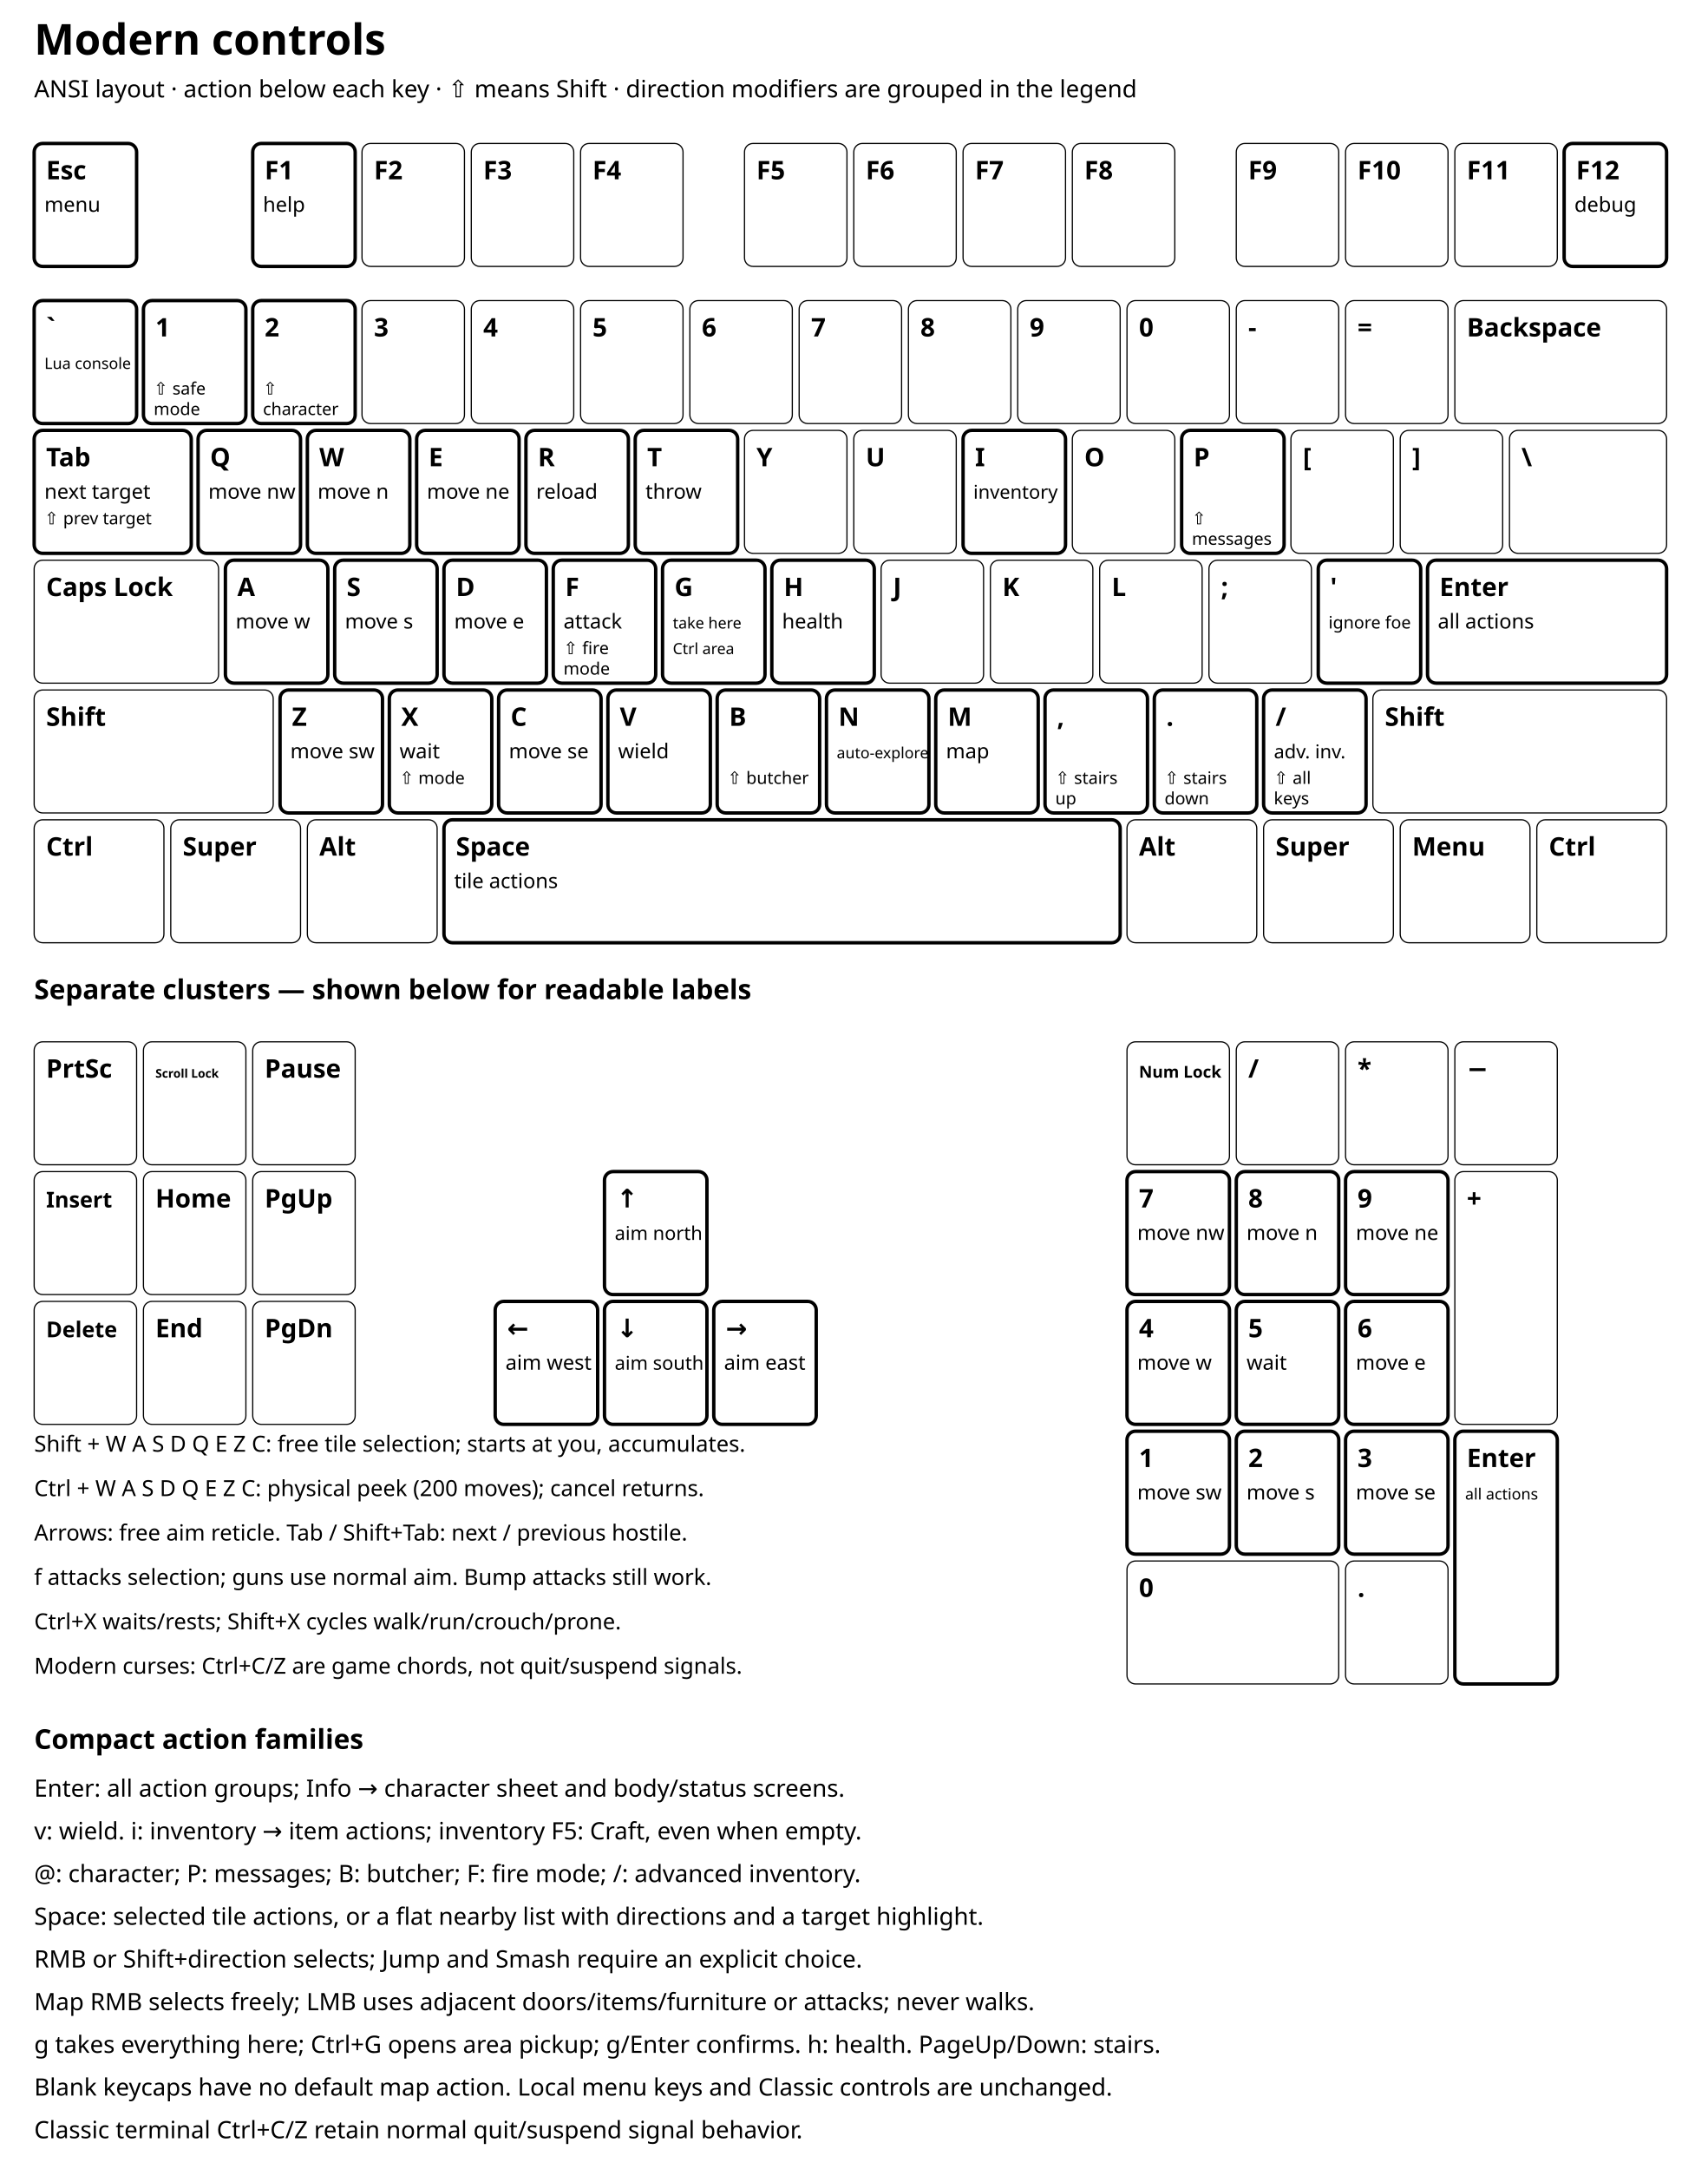
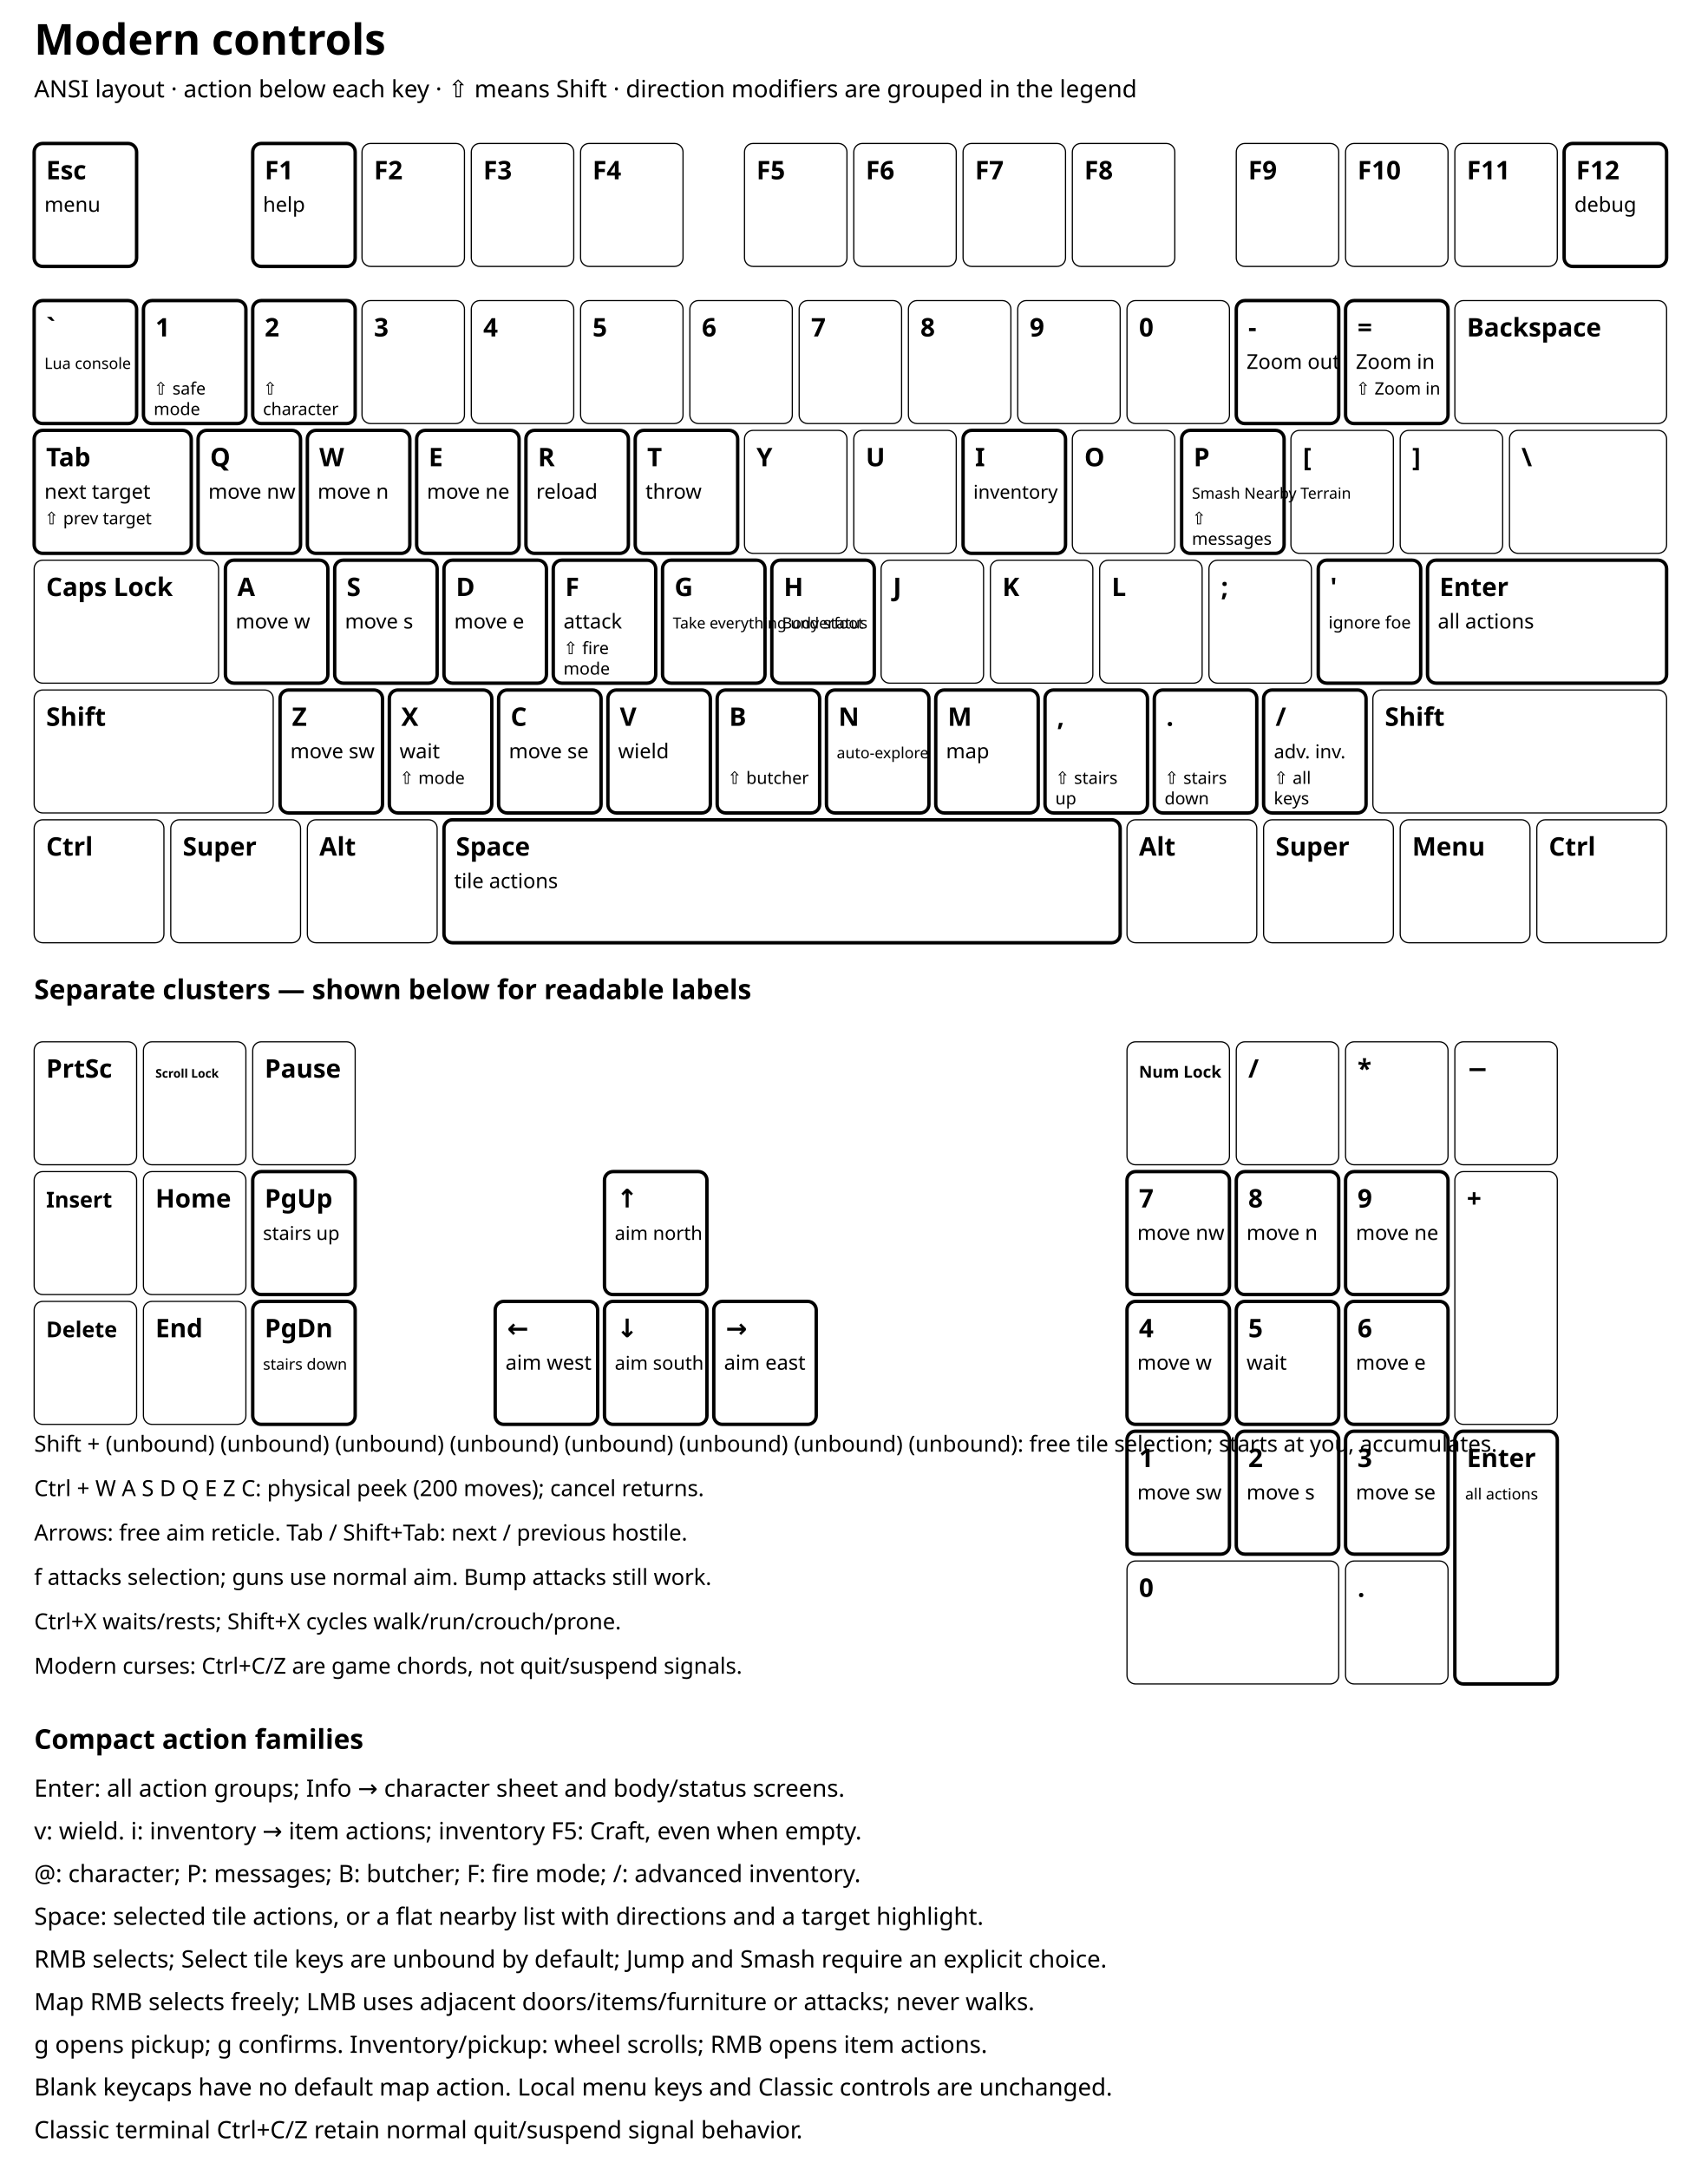
<svg xmlns="http://www.w3.org/2000/svg" width="1000" height="1270" viewBox="0 0 1000 1270" font-family="sans-serif" fill="currentColor">
  <text x="20" y="32" font-size="25" font-weight="700">Modern controls</text>
  <text x="20" y="57" font-size="14">ANSI layout · action below each key · ⇧ means Shift · direction modifiers are grouped in the legend</text>
  <g>
    <rect x="20" y="84" width="60" height="72" rx="5" fill="none" stroke="currentColor" stroke-width="2" />
    <text x="27" y="105" font-size="15.0" font-weight="700">Esc</text>
    <text x="26" y="124" font-size="12.0" fill="currentColor">menu</text>
  </g>
  <g>
    <rect x="148.0" y="84" width="60" height="72" rx="5" fill="none" stroke="currentColor" stroke-width="2" />
    <text x="155.0" y="105" font-size="15.0" font-weight="700">F1</text>
    <text x="154.0" y="124" font-size="12.0" fill="currentColor">help</text>
  </g>
  <g>
    <rect x="212.0" y="84" width="60" height="72" rx="5" fill="none" stroke="currentColor" stroke-width="0.7" />
    <text x="219.0" y="105" font-size="15.0" font-weight="700">F2</text>
  </g>
  <g>
    <rect x="276.0" y="84" width="60" height="72" rx="5" fill="none" stroke="currentColor" stroke-width="0.7" />
    <text x="283.0" y="105" font-size="15.0" font-weight="700">F3</text>
  </g>
  <g>
    <rect x="340.0" y="84" width="60" height="72" rx="5" fill="none" stroke="currentColor" stroke-width="0.7" />
    <text x="347.0" y="105" font-size="15.0" font-weight="700">F4</text>
  </g>
  <g>
    <rect x="436.0" y="84" width="60" height="72" rx="5" fill="none" stroke="currentColor" stroke-width="0.7" />
    <text x="443.0" y="105" font-size="15.0" font-weight="700">F5</text>
  </g>
  <g>
    <rect x="500.0" y="84" width="60" height="72" rx="5" fill="none" stroke="currentColor" stroke-width="0.7" />
    <text x="507.0" y="105" font-size="15.0" font-weight="700">F6</text>
  </g>
  <g>
    <rect x="564.0" y="84" width="60" height="72" rx="5" fill="none" stroke="currentColor" stroke-width="0.7" />
    <text x="571.0" y="105" font-size="15.0" font-weight="700">F7</text>
  </g>
  <g>
    <rect x="628.0" y="84" width="60" height="72" rx="5" fill="none" stroke="currentColor" stroke-width="0.7" />
    <text x="635.0" y="105" font-size="15.0" font-weight="700">F8</text>
  </g>
  <g>
    <rect x="724.0" y="84" width="60" height="72" rx="5" fill="none" stroke="currentColor" stroke-width="0.7" />
    <text x="731.0" y="105" font-size="15.0" font-weight="700">F9</text>
  </g>
  <g>
    <rect x="788.0" y="84" width="60" height="72" rx="5" fill="none" stroke="currentColor" stroke-width="0.7" />
    <text x="795.0" y="105" font-size="15.0" font-weight="700">F10</text>
  </g>
  <g>
    <rect x="852.0" y="84" width="60" height="72" rx="5" fill="none" stroke="currentColor" stroke-width="0.7" />
    <text x="859.0" y="105" font-size="15.0" font-weight="700">F11</text>
  </g>
  <g>
    <rect x="916.0" y="84" width="60" height="72" rx="5" fill="none" stroke="currentColor" stroke-width="2" />
    <text x="923.0" y="105" font-size="15.0" font-weight="700">F12</text>
    <text x="922.0" y="124" font-size="12.0" fill="currentColor">debug</text>
  </g>
  <g>
    <rect x="20" y="176" width="60" height="72" rx="5" fill="none" stroke="currentColor" stroke-width="2" />
    <text x="27" y="197" font-size="15.0" font-weight="700">`</text>
    <text x="26" y="216" font-size="9.1" fill="currentColor">Lua console</text>
  </g>
  <g>
    <rect x="84" y="176" width="60" height="72" rx="5" fill="none" stroke="currentColor" stroke-width="2" />
    <text x="91" y="197" font-size="15.0" font-weight="700">1</text>
    <text x="90" y="231" font-size="10" fill="var(--muted,currentColor)">⇧ safe</text>
    <text x="90" y="243" font-size="10" fill="var(--muted,currentColor)">mode</text>
  </g>
  <g>
    <rect x="148" y="176" width="60" height="72" rx="5" fill="none" stroke="currentColor" stroke-width="2" />
    <text x="155" y="197" font-size="15.0" font-weight="700">2</text>
    <text x="154" y="231" font-size="10" fill="var(--muted,currentColor)">⇧</text>
    <text x="154" y="243" font-size="10" fill="var(--muted,currentColor)">character</text>
  </g>
  <g>
    <rect x="212" y="176" width="60" height="72" rx="5" fill="none" stroke="currentColor" stroke-width="0.7" />
    <text x="219" y="197" font-size="15.0" font-weight="700">3</text>
  </g>
  <g>
    <rect x="276" y="176" width="60" height="72" rx="5" fill="none" stroke="currentColor" stroke-width="0.7" />
    <text x="283" y="197" font-size="15.0" font-weight="700">4</text>
  </g>
  <g>
    <rect x="340" y="176" width="60" height="72" rx="5" fill="none" stroke="currentColor" stroke-width="0.7" />
    <text x="347" y="197" font-size="15.0" font-weight="700">5</text>
  </g>
  <g>
    <rect x="404" y="176" width="60" height="72" rx="5" fill="none" stroke="currentColor" stroke-width="0.7" />
    <text x="411" y="197" font-size="15.0" font-weight="700">6</text>
  </g>
  <g>
    <rect x="468" y="176" width="60" height="72" rx="5" fill="none" stroke="currentColor" stroke-width="0.7" />
    <text x="475" y="197" font-size="15.0" font-weight="700">7</text>
  </g>
  <g>
    <rect x="532" y="176" width="60" height="72" rx="5" fill="none" stroke="currentColor" stroke-width="0.7" />
    <text x="539" y="197" font-size="15.0" font-weight="700">8</text>
  </g>
  <g>
    <rect x="596" y="176" width="60" height="72" rx="5" fill="none" stroke="currentColor" stroke-width="0.7" />
    <text x="603" y="197" font-size="15.0" font-weight="700">9</text>
  </g>
  <g>
    <rect x="660" y="176" width="60" height="72" rx="5" fill="none" stroke="currentColor" stroke-width="0.7" />
    <text x="667" y="197" font-size="15.0" font-weight="700">0</text>
  </g>
  <g>
-     <rect x="724" y="176" width="60" height="72" rx="5" fill="none" stroke="currentColor" stroke-width="0.7" />
+     <rect x="724" y="176" width="60" height="72" rx="5" fill="none" stroke="currentColor" stroke-width="2" />
    <text x="731" y="197" font-size="15.0" font-weight="700">-</text>
-   </g>
-   <g>
-     <rect x="788" y="176" width="60" height="72" rx="5" fill="none" stroke="currentColor" stroke-width="0.7" />
+     <text x="730" y="216" font-size="12.0" fill="currentColor">Zoom out</text>
+   </g>
+   <g>
+     <rect x="788" y="176" width="60" height="72" rx="5" fill="none" stroke="currentColor" stroke-width="2" />
    <text x="795" y="197" font-size="15.0" font-weight="700">=</text>
+     <text x="794" y="216" font-size="12.0" fill="currentColor">Zoom in</text>
+     <text x="794" y="231" font-size="10" fill="var(--muted,currentColor)">⇧ Zoom in</text>
  </g>
  <g>
    <rect x="852" y="176" width="124" height="72" rx="5" fill="none" stroke="currentColor" stroke-width="0.7" />
    <text x="859" y="197" font-size="15.0" font-weight="700">Backspace</text>
  </g>
  <g>
    <rect x="20" y="252" width="92.0" height="72" rx="5" fill="none" stroke="currentColor" stroke-width="2" />
    <text x="27" y="273" font-size="15.0" font-weight="700">Tab</text>
    <text x="26" y="292" font-size="12.0" fill="currentColor">next target</text>
    <text x="26" y="307" font-size="10" fill="var(--muted,currentColor)">⇧ prev target</text>
  </g>
  <g>
    <rect x="116.0" y="252" width="60" height="72" rx="5" fill="none" stroke="currentColor" stroke-width="2" />
    <text x="123.0" y="273" font-size="15.0" font-weight="700">Q</text>
    <text x="122.0" y="292" font-size="12.0" fill="currentColor">move nw</text>
  </g>
  <g>
    <rect x="180.0" y="252" width="60" height="72" rx="5" fill="none" stroke="currentColor" stroke-width="2" />
    <text x="187.0" y="273" font-size="15.0" font-weight="700">W</text>
    <text x="186.0" y="292" font-size="12.0" fill="currentColor">move n</text>
  </g>
  <g>
    <rect x="244.0" y="252" width="60" height="72" rx="5" fill="none" stroke="currentColor" stroke-width="2" />
    <text x="251.0" y="273" font-size="15.0" font-weight="700">E</text>
    <text x="250.0" y="292" font-size="12.0" fill="currentColor">move ne</text>
  </g>
  <g>
    <rect x="308.0" y="252" width="60" height="72" rx="5" fill="none" stroke="currentColor" stroke-width="2" />
    <text x="315.0" y="273" font-size="15.0" font-weight="700">R</text>
    <text x="314.0" y="292" font-size="12.0" fill="currentColor">reload</text>
  </g>
  <g>
    <rect x="372.0" y="252" width="60" height="72" rx="5" fill="none" stroke="currentColor" stroke-width="2" />
    <text x="379.0" y="273" font-size="15.0" font-weight="700">T</text>
    <text x="378.0" y="292" font-size="12.0" fill="currentColor">throw</text>
  </g>
  <g>
    <rect x="436.0" y="252" width="60" height="72" rx="5" fill="none" stroke="currentColor" stroke-width="0.7" />
    <text x="443.0" y="273" font-size="15.0" font-weight="700">Y</text>
  </g>
  <g>
    <rect x="500.0" y="252" width="60" height="72" rx="5" fill="none" stroke="currentColor" stroke-width="0.7" />
    <text x="507.0" y="273" font-size="15.0" font-weight="700">U</text>
  </g>
  <g>
    <rect x="564.0" y="252" width="60" height="72" rx="5" fill="none" stroke="currentColor" stroke-width="2" />
    <text x="571.0" y="273" font-size="15.0" font-weight="700">I</text>
    <text x="570.0" y="292" font-size="11.1" fill="currentColor">inventory</text>
  </g>
  <g>
    <rect x="628.0" y="252" width="60" height="72" rx="5" fill="none" stroke="currentColor" stroke-width="0.7" />
    <text x="635.0" y="273" font-size="15.0" font-weight="700">O</text>
  </g>
  <g>
    <rect x="692.0" y="252" width="60" height="72" rx="5" fill="none" stroke="currentColor" stroke-width="2" />
    <text x="699.0" y="273" font-size="15.0" font-weight="700">P</text>
+     <text x="698.0" y="292" font-size="9.0" fill="currentColor">Smash Nearby Terrain</text>
    <text x="698.0" y="307" font-size="10" fill="var(--muted,currentColor)">⇧</text>
    <text x="698.0" y="319" font-size="10" fill="var(--muted,currentColor)">messages</text>
  </g>
  <g>
    <rect x="756.0" y="252" width="60" height="72" rx="5" fill="none" stroke="currentColor" stroke-width="0.7" />
    <text x="763.0" y="273" font-size="15.0" font-weight="700">[</text>
  </g>
  <g>
    <rect x="820.0" y="252" width="60" height="72" rx="5" fill="none" stroke="currentColor" stroke-width="0.7" />
    <text x="827.0" y="273" font-size="15.0" font-weight="700">]</text>
  </g>
  <g>
    <rect x="884.0" y="252" width="92.0" height="72" rx="5" fill="none" stroke="currentColor" stroke-width="0.7" />
    <text x="891.0" y="273" font-size="15.0" font-weight="700">\</text>
  </g>
  <g>
    <rect x="20" y="328" width="108.0" height="72" rx="5" fill="none" stroke="currentColor" stroke-width="0.7" />
    <text x="27" y="349" font-size="15.0" font-weight="700">Caps Lock</text>
  </g>
  <g>
    <rect x="132.0" y="328" width="60" height="72" rx="5" fill="none" stroke="currentColor" stroke-width="2" />
    <text x="139.0" y="349" font-size="15.0" font-weight="700">A</text>
    <text x="138.0" y="368" font-size="12.0" fill="currentColor">move w</text>
  </g>
  <g>
    <rect x="196.0" y="328" width="60" height="72" rx="5" fill="none" stroke="currentColor" stroke-width="2" />
    <text x="203.0" y="349" font-size="15.0" font-weight="700">S</text>
    <text x="202.0" y="368" font-size="12.0" fill="currentColor">move s</text>
  </g>
  <g>
    <rect x="260.0" y="328" width="60" height="72" rx="5" fill="none" stroke="currentColor" stroke-width="2" />
    <text x="267.0" y="349" font-size="15.0" font-weight="700">D</text>
    <text x="266.0" y="368" font-size="12.0" fill="currentColor">move e</text>
  </g>
  <g>
    <rect x="324.0" y="328" width="60" height="72" rx="5" fill="none" stroke="currentColor" stroke-width="2" />
    <text x="331.0" y="349" font-size="15.0" font-weight="700">F</text>
    <text x="330.0" y="368" font-size="12.0" fill="currentColor">attack</text>
    <text x="330.0" y="383" font-size="10" fill="var(--muted,currentColor)">⇧ fire</text>
    <text x="330.0" y="395" font-size="10" fill="var(--muted,currentColor)">mode</text>
  </g>
  <g>
    <rect x="388.0" y="328" width="60" height="72" rx="5" fill="none" stroke="currentColor" stroke-width="2" />
    <text x="395.0" y="349" font-size="15.0" font-weight="700">G</text>
-     <text x="394.0" y="368" font-size="9.1" fill="currentColor">take here</text>
-     <text x="394.0" y="383" font-size="9" fill="var(--muted,currentColor)">Ctrl area</text>
+     <text x="394.0" y="368" font-size="9.0" fill="currentColor">Take everything underfoot</text>
  </g>
  <g>
    <rect x="452.0" y="328" width="60" height="72" rx="5" fill="none" stroke="currentColor" stroke-width="2" />
    <text x="459.0" y="349" font-size="15.0" font-weight="700">H</text>
-     <text x="458.0" y="368" font-size="12.0" fill="currentColor">health</text>
+     <text x="458.0" y="368" font-size="9.1" fill="currentColor">Body status</text>
  </g>
  <g>
    <rect x="516.0" y="328" width="60" height="72" rx="5" fill="none" stroke="currentColor" stroke-width="0.7" />
    <text x="523.0" y="349" font-size="15.0" font-weight="700">J</text>
  </g>
  <g>
    <rect x="580.0" y="328" width="60" height="72" rx="5" fill="none" stroke="currentColor" stroke-width="0.7" />
    <text x="587.0" y="349" font-size="15.0" font-weight="700">K</text>
  </g>
  <g>
    <rect x="644.0" y="328" width="60" height="72" rx="5" fill="none" stroke="currentColor" stroke-width="0.7" />
    <text x="651.0" y="349" font-size="15.0" font-weight="700">L</text>
  </g>
  <g>
    <rect x="708.0" y="328" width="60" height="72" rx="5" fill="none" stroke="currentColor" stroke-width="0.7" />
    <text x="715.0" y="349" font-size="15.0" font-weight="700">;</text>
  </g>
  <g>
    <rect x="772.0" y="328" width="60" height="72" rx="5" fill="none" stroke="currentColor" stroke-width="2" />
    <text x="779.0" y="349" font-size="15.0" font-weight="700">'</text>
    <text x="778.0" y="368" font-size="10.0" fill="currentColor">ignore foe</text>
  </g>
  <g>
    <rect x="836.0" y="328" width="140.0" height="72" rx="5" fill="none" stroke="currentColor" stroke-width="2" />
    <text x="843.0" y="349" font-size="15.0" font-weight="700">Enter</text>
    <text x="842.0" y="368" font-size="12.0" fill="currentColor">all actions</text>
  </g>
  <g>
    <rect x="20" y="404" width="140.0" height="72" rx="5" fill="none" stroke="currentColor" stroke-width="0.7" />
    <text x="27" y="425" font-size="15.0" font-weight="700">Shift</text>
  </g>
  <g>
    <rect x="164.0" y="404" width="60" height="72" rx="5" fill="none" stroke="currentColor" stroke-width="2" />
    <text x="171.0" y="425" font-size="15.0" font-weight="700">Z</text>
    <text x="170.0" y="444" font-size="12.0" fill="currentColor">move sw</text>
  </g>
  <g>
    <rect x="228.0" y="404" width="60" height="72" rx="5" fill="none" stroke="currentColor" stroke-width="2" />
    <text x="235.0" y="425" font-size="15.0" font-weight="700">X</text>
    <text x="234.0" y="444" font-size="12.0" fill="currentColor">wait</text>
    <text x="234.0" y="459" font-size="10" fill="var(--muted,currentColor)">⇧ mode</text>
  </g>
  <g>
    <rect x="292.0" y="404" width="60" height="72" rx="5" fill="none" stroke="currentColor" stroke-width="2" />
    <text x="299.0" y="425" font-size="15.0" font-weight="700">C</text>
    <text x="298.0" y="444" font-size="12.0" fill="currentColor">move se</text>
  </g>
  <g>
    <rect x="356.0" y="404" width="60" height="72" rx="5" fill="none" stroke="currentColor" stroke-width="2" />
    <text x="363.0" y="425" font-size="15.0" font-weight="700">V</text>
    <text x="362.0" y="444" font-size="12.0" fill="currentColor">wield</text>
  </g>
  <g>
    <rect x="420.0" y="404" width="60" height="72" rx="5" fill="none" stroke="currentColor" stroke-width="2" />
    <text x="427.0" y="425" font-size="15.0" font-weight="700">B</text>
    <text x="426.0" y="459" font-size="10" fill="var(--muted,currentColor)">⇧ butcher</text>
  </g>
  <g>
    <rect x="484.0" y="404" width="60" height="72" rx="5" fill="none" stroke="currentColor" stroke-width="2" />
    <text x="491.0" y="425" font-size="15.0" font-weight="700">N</text>
    <text x="490.0" y="444" font-size="9.0" fill="currentColor">auto-explore</text>
  </g>
  <g>
    <rect x="548.0" y="404" width="60" height="72" rx="5" fill="none" stroke="currentColor" stroke-width="2" />
    <text x="555.0" y="425" font-size="15.0" font-weight="700">M</text>
    <text x="554.0" y="444" font-size="12.0" fill="currentColor">map</text>
  </g>
  <g>
    <rect x="612.0" y="404" width="60" height="72" rx="5" fill="none" stroke="currentColor" stroke-width="2" />
    <text x="619.0" y="425" font-size="15.0" font-weight="700">,</text>
    <text x="618.0" y="459" font-size="10" fill="var(--muted,currentColor)">⇧ stairs</text>
    <text x="618.0" y="471" font-size="10" fill="var(--muted,currentColor)">up</text>
  </g>
  <g>
    <rect x="676.0" y="404" width="60" height="72" rx="5" fill="none" stroke="currentColor" stroke-width="2" />
    <text x="683.0" y="425" font-size="15.0" font-weight="700">.</text>
    <text x="682.0" y="459" font-size="10" fill="var(--muted,currentColor)">⇧ stairs</text>
    <text x="682.0" y="471" font-size="10" fill="var(--muted,currentColor)">down</text>
  </g>
  <g>
    <rect x="740.0" y="404" width="60" height="72" rx="5" fill="none" stroke="currentColor" stroke-width="2" />
    <text x="747.0" y="425" font-size="15.0" font-weight="700">/</text>
    <text x="746.0" y="444" font-size="11.1" fill="currentColor">adv. inv.</text>
    <text x="746.0" y="459" font-size="10" fill="var(--muted,currentColor)">⇧ all</text>
    <text x="746.0" y="471" font-size="10" fill="var(--muted,currentColor)">keys</text>
  </g>
  <g>
    <rect x="804.0" y="404" width="172.0" height="72" rx="5" fill="none" stroke="currentColor" stroke-width="0.7" />
    <text x="811.0" y="425" font-size="15.0" font-weight="700">Shift</text>
  </g>
  <g>
    <rect x="20" y="480" width="76.0" height="72" rx="5" fill="none" stroke="currentColor" stroke-width="0.7" />
    <text x="27" y="501" font-size="15.0" font-weight="700">Ctrl</text>
  </g>
  <g>
    <rect x="100.0" y="480" width="76.0" height="72" rx="5" fill="none" stroke="currentColor" stroke-width="0.7" />
    <text x="107.0" y="501" font-size="15.0" font-weight="700">Super</text>
  </g>
  <g>
    <rect x="180.0" y="480" width="76.0" height="72" rx="5" fill="none" stroke="currentColor" stroke-width="0.7" />
    <text x="187.0" y="501" font-size="15.0" font-weight="700">Alt</text>
  </g>
  <g>
    <rect x="260.0" y="480" width="396.0" height="72" rx="5" fill="none" stroke="currentColor" stroke-width="2" />
    <text x="267.0" y="501" font-size="15.0" font-weight="700">Space</text>
    <text x="266.0" y="520" font-size="12.0" fill="currentColor">tile actions</text>
  </g>
  <g>
    <rect x="660.0" y="480" width="76.0" height="72" rx="5" fill="none" stroke="currentColor" stroke-width="0.7" />
    <text x="667.0" y="501" font-size="15.0" font-weight="700">Alt</text>
  </g>
  <g>
    <rect x="740.0" y="480" width="76.0" height="72" rx="5" fill="none" stroke="currentColor" stroke-width="0.7" />
    <text x="747.0" y="501" font-size="15.0" font-weight="700">Super</text>
  </g>
  <g>
    <rect x="820.0" y="480" width="76.0" height="72" rx="5" fill="none" stroke="currentColor" stroke-width="0.7" />
    <text x="827.0" y="501" font-size="15.0" font-weight="700">Menu</text>
  </g>
  <g>
    <rect x="900.0" y="480" width="76.0" height="72" rx="5" fill="none" stroke="currentColor" stroke-width="0.7" />
    <text x="907.0" y="501" font-size="15.0" font-weight="700">Ctrl</text>
  </g>
  <text x="20" y="585" font-size="16" font-weight="700">Separate clusters — shown below for readable labels</text>
  <g>
    <rect x="20" y="610" width="60" height="72" rx="5" fill="none" stroke="currentColor" stroke-width="0.7" />
    <text x="27" y="631" font-size="15.0" font-weight="700">PrtSc</text>
  </g>
  <g>
    <rect x="84" y="610" width="60" height="72" rx="5" fill="none" stroke="currentColor" stroke-width="0.7" />
    <text x="91" y="631" font-size="7.0" font-weight="700">Scroll Lock</text>
  </g>
  <g>
    <rect x="148" y="610" width="60" height="72" rx="5" fill="none" stroke="currentColor" stroke-width="0.7" />
    <text x="155" y="631" font-size="15.0" font-weight="700">Pause</text>
  </g>
  <g>
    <rect x="20" y="686" width="60" height="72" rx="5" fill="none" stroke="currentColor" stroke-width="0.7" />
    <text x="27" y="707" font-size="12.8" font-weight="700">Insert</text>
  </g>
  <g>
    <rect x="84" y="686" width="60" height="72" rx="5" fill="none" stroke="currentColor" stroke-width="0.7" />
    <text x="91" y="707" font-size="15.0" font-weight="700">Home</text>
  </g>
  <g>
-     <rect x="148" y="686" width="60" height="72" rx="5" fill="none" stroke="currentColor" stroke-width="0.7" />
+     <rect x="148" y="686" width="60" height="72" rx="5" fill="none" stroke="currentColor" stroke-width="2" />
    <text x="155" y="707" font-size="15.0" font-weight="700">PgUp</text>
+     <text x="154" y="726" font-size="11.1" fill="currentColor">stairs up</text>
  </g>
  <g>
    <rect x="20" y="762" width="60" height="72" rx="5" fill="none" stroke="currentColor" stroke-width="0.7" />
    <text x="27" y="783" font-size="12.8" font-weight="700">Delete</text>
  </g>
  <g>
    <rect x="84" y="762" width="60" height="72" rx="5" fill="none" stroke="currentColor" stroke-width="0.7" />
    <text x="91" y="783" font-size="15.0" font-weight="700">End</text>
  </g>
  <g>
-     <rect x="148" y="762" width="60" height="72" rx="5" fill="none" stroke="currentColor" stroke-width="0.7" />
+     <rect x="148" y="762" width="60" height="72" rx="5" fill="none" stroke="currentColor" stroke-width="2" />
    <text x="155" y="783" font-size="15.0" font-weight="700">PgDn</text>
+     <text x="154" y="802" font-size="9.1" fill="currentColor">stairs down</text>
  </g>
  <g>
    <rect x="354" y="686" width="60" height="72" rx="5" fill="none" stroke="currentColor" stroke-width="2" />
    <text x="361" y="707" font-size="15.0" font-weight="700">↑</text>
    <text x="360" y="726" font-size="11.1" fill="currentColor">aim north</text>
  </g>
  <g>
    <rect x="290" y="762" width="60" height="72" rx="5" fill="none" stroke="currentColor" stroke-width="2" />
    <text x="297" y="783" font-size="15.0" font-weight="700">←</text>
    <text x="296" y="802" font-size="12.0" fill="currentColor">aim west</text>
  </g>
  <g>
    <rect x="354" y="762" width="60" height="72" rx="5" fill="none" stroke="currentColor" stroke-width="2" />
    <text x="361" y="783" font-size="15.0" font-weight="700">↓</text>
    <text x="360" y="802" font-size="11.1" fill="currentColor">aim south</text>
  </g>
  <g>
    <rect x="418" y="762" width="60" height="72" rx="5" fill="none" stroke="currentColor" stroke-width="2" />
    <text x="425" y="783" font-size="15.0" font-weight="700">→</text>
    <text x="424" y="802" font-size="12.0" fill="currentColor">aim east</text>
  </g>
  <g>
    <rect x="660" y="610" width="60" height="72" rx="5" fill="none" stroke="currentColor" stroke-width="0.7" />
    <text x="667" y="631" font-size="9.6" font-weight="700">Num Lock</text>
  </g>
  <g>
    <rect x="724" y="610" width="60" height="72" rx="5" fill="none" stroke="currentColor" stroke-width="0.7" />
    <text x="731" y="631" font-size="15.0" font-weight="700">/</text>
  </g>
  <g>
    <rect x="788" y="610" width="60" height="72" rx="5" fill="none" stroke="currentColor" stroke-width="0.7" />
    <text x="795" y="631" font-size="15.0" font-weight="700">*</text>
  </g>
  <g>
    <rect x="852" y="610" width="60" height="72" rx="5" fill="none" stroke="currentColor" stroke-width="0.7" />
    <text x="859" y="631" font-size="15.0" font-weight="700">−</text>
  </g>
  <g>
    <rect x="660" y="686" width="60" height="72" rx="5" fill="none" stroke="currentColor" stroke-width="2" />
    <text x="667" y="707" font-size="15.0" font-weight="700">7</text>
    <text x="666" y="726" font-size="12.0" fill="currentColor">move nw</text>
  </g>
  <g>
    <rect x="724" y="686" width="60" height="72" rx="5" fill="none" stroke="currentColor" stroke-width="2" />
    <text x="731" y="707" font-size="15.0" font-weight="700">8</text>
    <text x="730" y="726" font-size="12.0" fill="currentColor">move n</text>
  </g>
  <g>
    <rect x="788" y="686" width="60" height="72" rx="5" fill="none" stroke="currentColor" stroke-width="2" />
    <text x="795" y="707" font-size="15.0" font-weight="700">9</text>
    <text x="794" y="726" font-size="12.0" fill="currentColor">move ne</text>
  </g>
  <g>
    <rect x="660" y="762" width="60" height="72" rx="5" fill="none" stroke="currentColor" stroke-width="2" />
    <text x="667" y="783" font-size="15.0" font-weight="700">4</text>
    <text x="666" y="802" font-size="12.0" fill="currentColor">move w</text>
  </g>
  <g>
    <rect x="724" y="762" width="60" height="72" rx="5" fill="none" stroke="currentColor" stroke-width="2" />
    <text x="731" y="783" font-size="15.0" font-weight="700">5</text>
    <text x="730" y="802" font-size="12.0" fill="currentColor">wait</text>
  </g>
  <g>
    <rect x="788" y="762" width="60" height="72" rx="5" fill="none" stroke="currentColor" stroke-width="2" />
    <text x="795" y="783" font-size="15.0" font-weight="700">6</text>
    <text x="794" y="802" font-size="12.0" fill="currentColor">move e</text>
  </g>
  <g>
    <rect x="660" y="838" width="60" height="72" rx="5" fill="none" stroke="currentColor" stroke-width="2" />
    <text x="667" y="859" font-size="15.0" font-weight="700">1</text>
    <text x="666" y="878" font-size="12.0" fill="currentColor">move sw</text>
  </g>
  <g>
    <rect x="724" y="838" width="60" height="72" rx="5" fill="none" stroke="currentColor" stroke-width="2" />
    <text x="731" y="859" font-size="15.0" font-weight="700">2</text>
    <text x="730" y="878" font-size="12.0" fill="currentColor">move s</text>
  </g>
  <g>
    <rect x="788" y="838" width="60" height="72" rx="5" fill="none" stroke="currentColor" stroke-width="2" />
    <text x="795" y="859" font-size="15.0" font-weight="700">3</text>
    <text x="794" y="878" font-size="12.0" fill="currentColor">move se</text>
  </g>
  <g>
    <rect x="852" y="686" width="60" height="148" rx="5" fill="none" stroke="currentColor" stroke-width="0.7" />
    <text x="859" y="707" font-size="15.0" font-weight="700">+</text>
  </g>
  <g>
    <rect x="852" y="838" width="60" height="148" rx="5" fill="none" stroke="currentColor" stroke-width="2" />
    <text x="859" y="859" font-size="15.0" font-weight="700">Enter</text>
    <text x="858" y="878" font-size="9.1" fill="currentColor">all actions</text>
  </g>
  <g>
    <rect x="660" y="914" width="124" height="72" rx="5" fill="none" stroke="currentColor" stroke-width="0.7" />
    <text x="667" y="935" font-size="15.0" font-weight="700">0</text>
  </g>
  <g>
    <rect x="788" y="914" width="60" height="72" rx="5" fill="none" stroke="currentColor" stroke-width="0.7" />
    <text x="795" y="935" font-size="15.0" font-weight="700">.</text>
  </g>
-   <text x="20" y="850" font-size="13">Shift + W A S D Q E Z C: free tile selection; starts at you, accumulates.</text>
+   <text x="20" y="850" font-size="13">Shift + (unbound) (unbound) (unbound) (unbound) (unbound) (unbound) (unbound) (unbound): free tile selection; starts at you, accumulates.</text>
  <text x="20" y="876" font-size="13">Ctrl + W A S D Q E Z C: physical peek (200 moves); cancel returns.</text>
  <text x="20" y="902" font-size="13">Arrows: free aim reticle. Tab / Shift+Tab: next / previous hostile.</text>
  <text x="20" y="928" font-size="13">f attacks selection; guns use normal aim. Bump attacks still work.</text>
  <text x="20" y="954" font-size="13">Ctrl+X waits/rests; Shift+X cycles walk/run/crouch/prone.</text>
  <text x="20" y="980" font-size="13">Modern curses: Ctrl+C/Z are game chords, not quit/suspend signals.</text>
  <text x="20" y="1024" font-size="16" font-weight="700">Compact action families</text>
  <text x="20" y="1052" font-size="14">Enter: all action groups; Info → character sheet and body/status screens.</text>
  <text x="20" y="1077" font-size="14">v: wield. i: inventory → item actions; inventory F5: Craft, even when empty.</text>
  <text x="20" y="1102" font-size="14">@: character; P: messages; B: butcher; F: fire mode; /: advanced inventory.</text>
  <text x="20" y="1127" font-size="14">Space: selected tile actions, or a flat nearby list with directions and a target highlight.</text>
-   <text x="20" y="1152" font-size="14">RMB or Shift+direction selects; Jump and Smash require an explicit choice.</text>
+   <text x="20" y="1152" font-size="14">RMB selects; Select tile keys are unbound by default; Jump and Smash require an explicit choice.</text>
  <text x="20" y="1177" font-size="14">Map RMB selects freely; LMB uses adjacent doors/items/furniture or attacks; never walks.</text>
-   <text x="20" y="1202" font-size="14">g takes everything here; Ctrl+G opens area pickup; g/Enter confirms. h: health. PageUp/Down: stairs.</text>
+   <text x="20" y="1202" font-size="14">g opens pickup; g confirms. Inventory/pickup: wheel scrolls; RMB opens item actions.</text>
  <text x="20" y="1227" font-size="14">Blank keycaps have no default map action. Local menu keys and Classic controls are unchanged.</text>
  <text x="20" y="1252" font-size="14">Classic terminal Ctrl+C/Z retain normal quit/suspend signal behavior.</text>
</svg>
